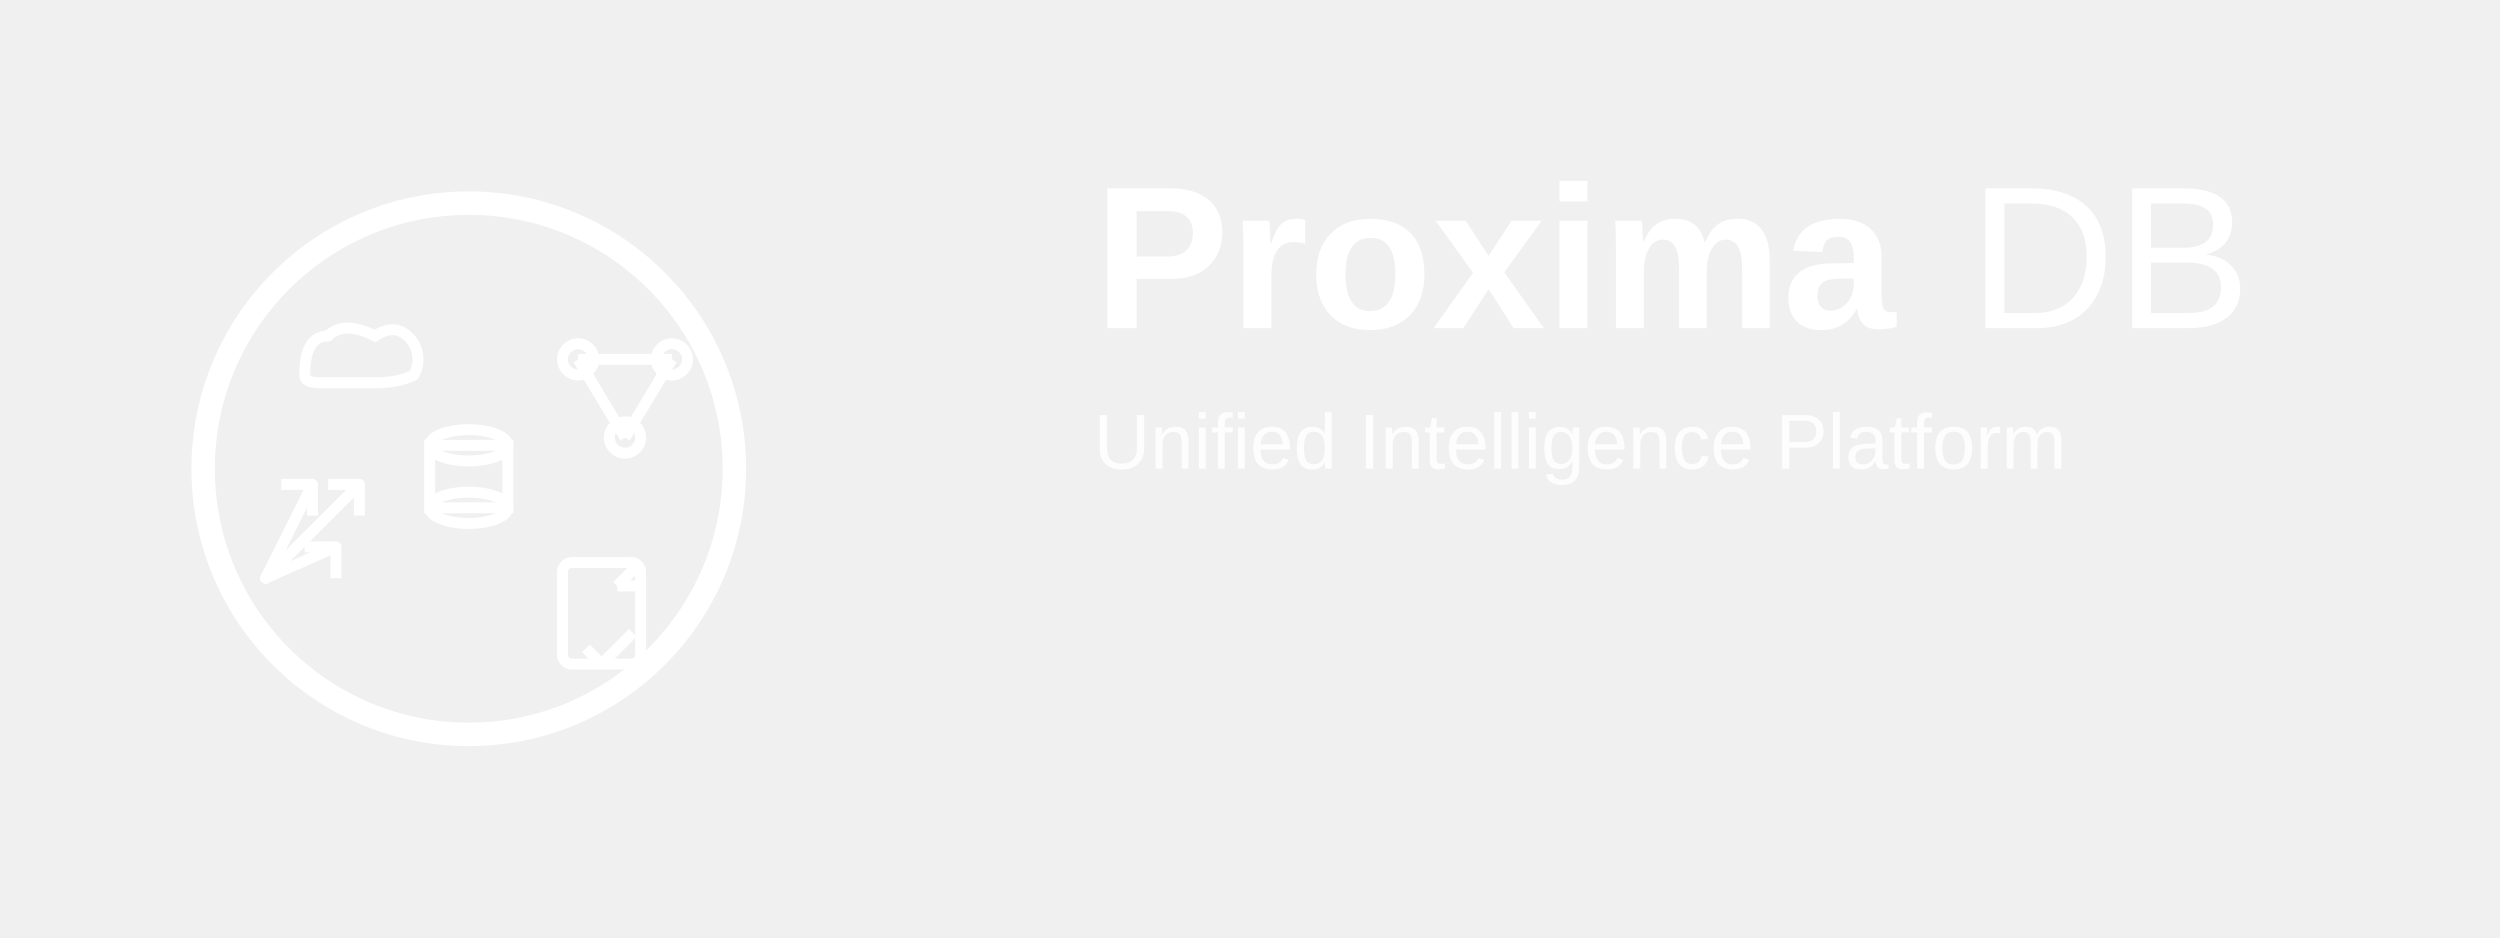
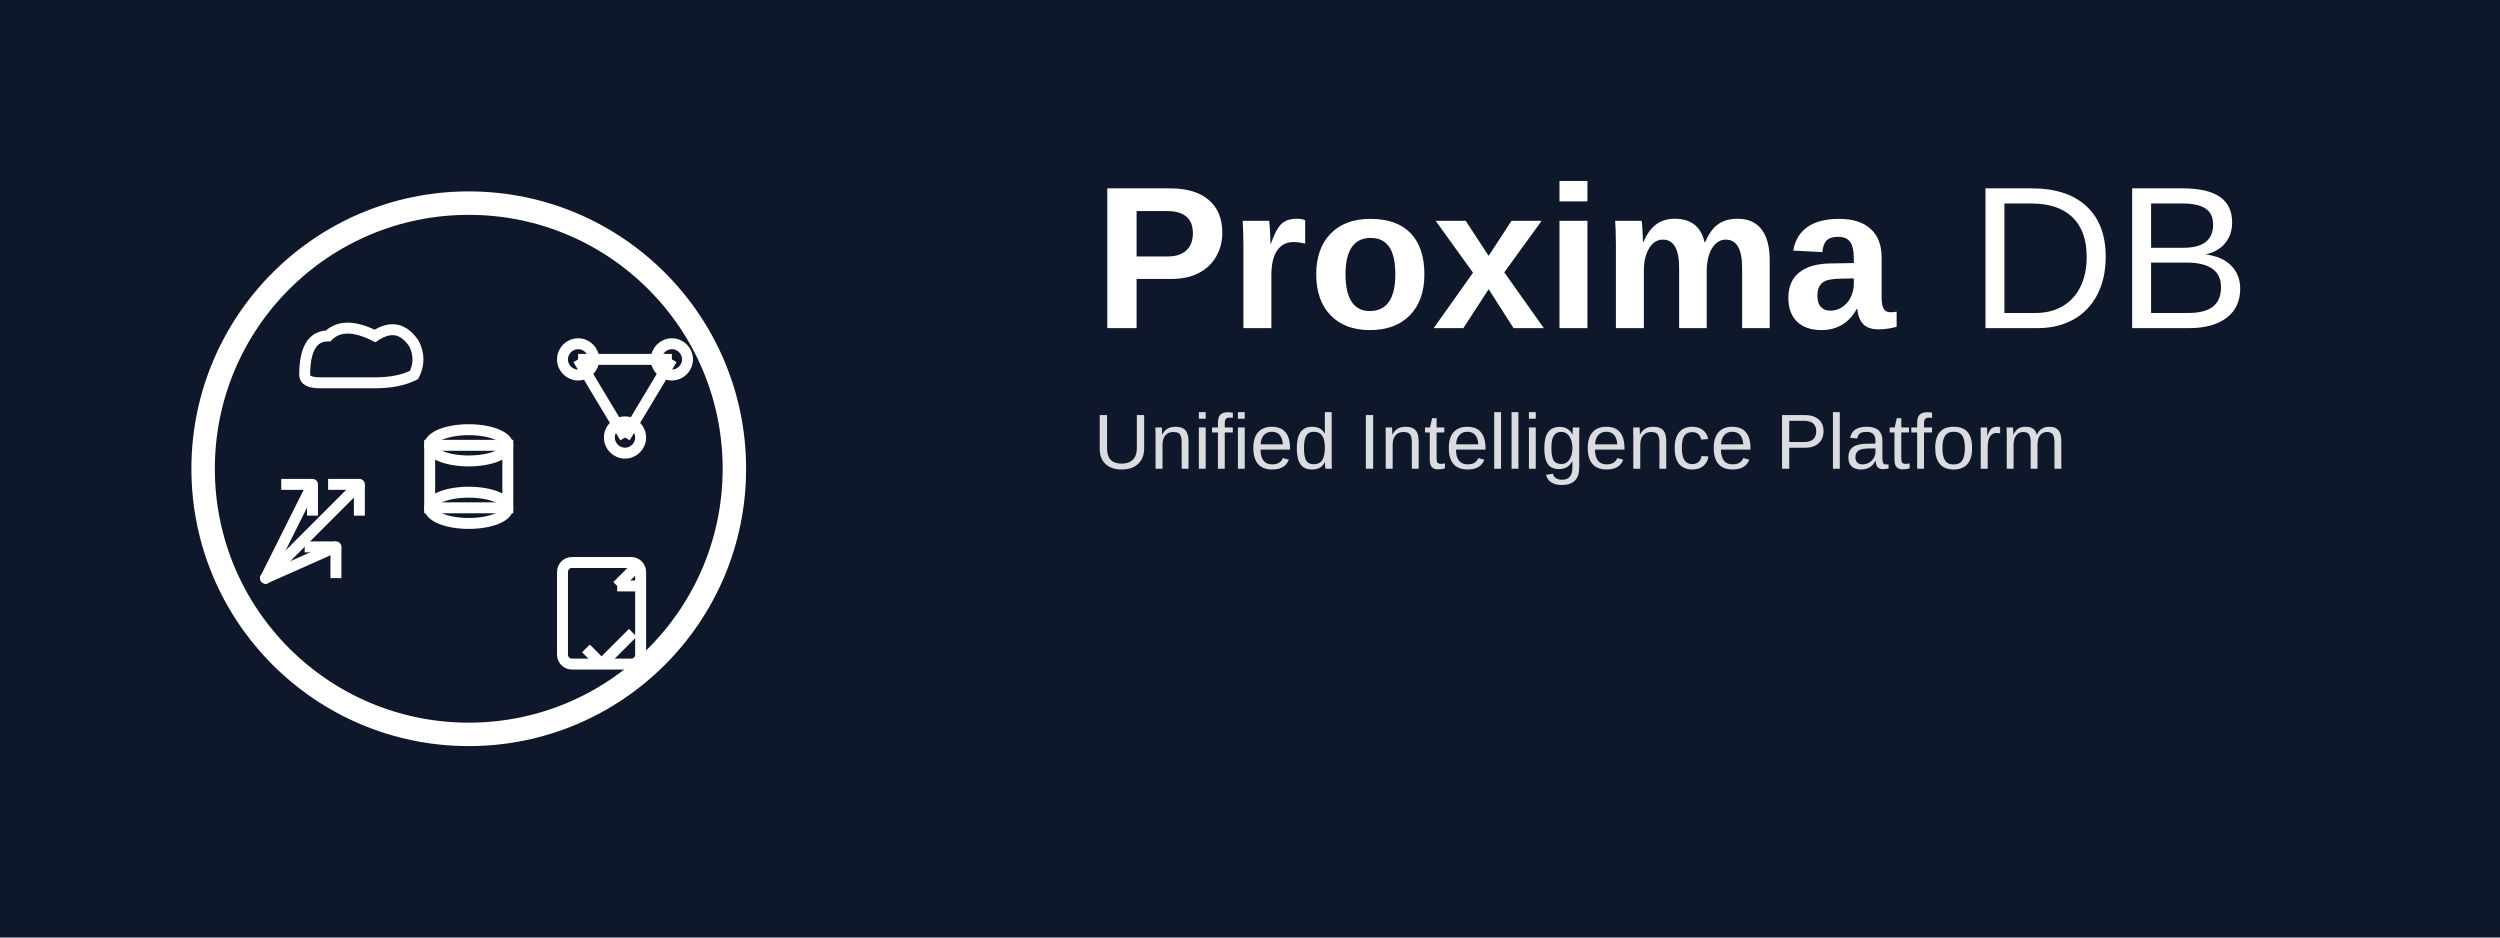
<svg xmlns="http://www.w3.org/2000/svg" width="320" height="120">
  <defs>
    <style>
      .ink { stroke:#ffffff; fill:none; stroke-width:1.4; }
      .ring { stroke:#ffffff; fill:none; stroke-width:3; }
      .text { fill:#ffffff; font-family:Arial, sans-serif; }
    </style>
  </defs>
+   <rect width="320" height="120" fill="#0f172a" />
  <g transform="translate(60,60)">
    <circle cx="0" cy="0" r="34" class="ring" />
    <path d="M -21,-12 Q -21,-17 -18,-17 Q -16,-19 -12,-17 Q -9,-19 -7,-16 Q -6,-14 -7,-12 Q -9,-11 -12,-11 L -19,-11 Q -21,-11 -21,-12 Z" class="ink" />
    <g class="ink">
      <circle cx="14" cy="-14" r="2" />
      <circle cx="26" cy="-14" r="2" />
      <circle cx="20" cy="-4" r="2" />
      <line x1="14" y1="-14" x2="26" y2="-14" />
      <line x1="14" y1="-14" x2="20" y2="-4" />
      <line x1="26" y1="-14" x2="20" y2="-4" />
    </g>
    <g class="ink">
      <line x1="-26" y1="14" x2="-14" y2="2" stroke-linecap="round" />
      <line x1="-14" y1="2" x2="-18" y2="2" />
      <line x1="-14" y1="2" x2="-14" y2="6" />
      <line x1="-26" y1="14" x2="-17" y2="10" stroke-linecap="round" />
      <line x1="-17" y1="10" x2="-21" y2="10" />
      <line x1="-17" y1="10" x2="-17" y2="14" />
      <line x1="-26" y1="14" x2="-20" y2="2" stroke-linecap="round" />
      <line x1="-20" y1="2" x2="-24" y2="2" />
      <line x1="-20" y1="2" x2="-20" y2="6" />
    </g>
    <g class="ink">
      <rect x="12" y="12" width="10" height="13" rx="1.2" />
      <line x1="22" y1="12" x2="19" y2="15" />
      <line x1="19" y1="15" x2="22" y2="15" />
      <line x1="15" y1="23" x2="17" y2="25" />
      <line x1="17" y1="25" x2="21" y2="21" />
    </g>
    <g class="ink">
      <ellipse cx="0" cy="-3" rx="5" ry="2" />
      <rect x="-5" y="-3" width="10" height="8" />
      <ellipse cx="0" cy="5" rx="5" ry="2" />
    </g>
  </g>
  <text x="140" y="42" class="text" style="font-size:26px; font-weight:bold;">Proxima</text>
  <text x="252" y="42" class="text" style="font-size:26px; font-weight:300;">DB</text>
  <text x="140" y="60" class="text" style="font-size:10px; font-weight:500; opacity:0.85;">Unified Intelligence Platform</text>
</svg>
